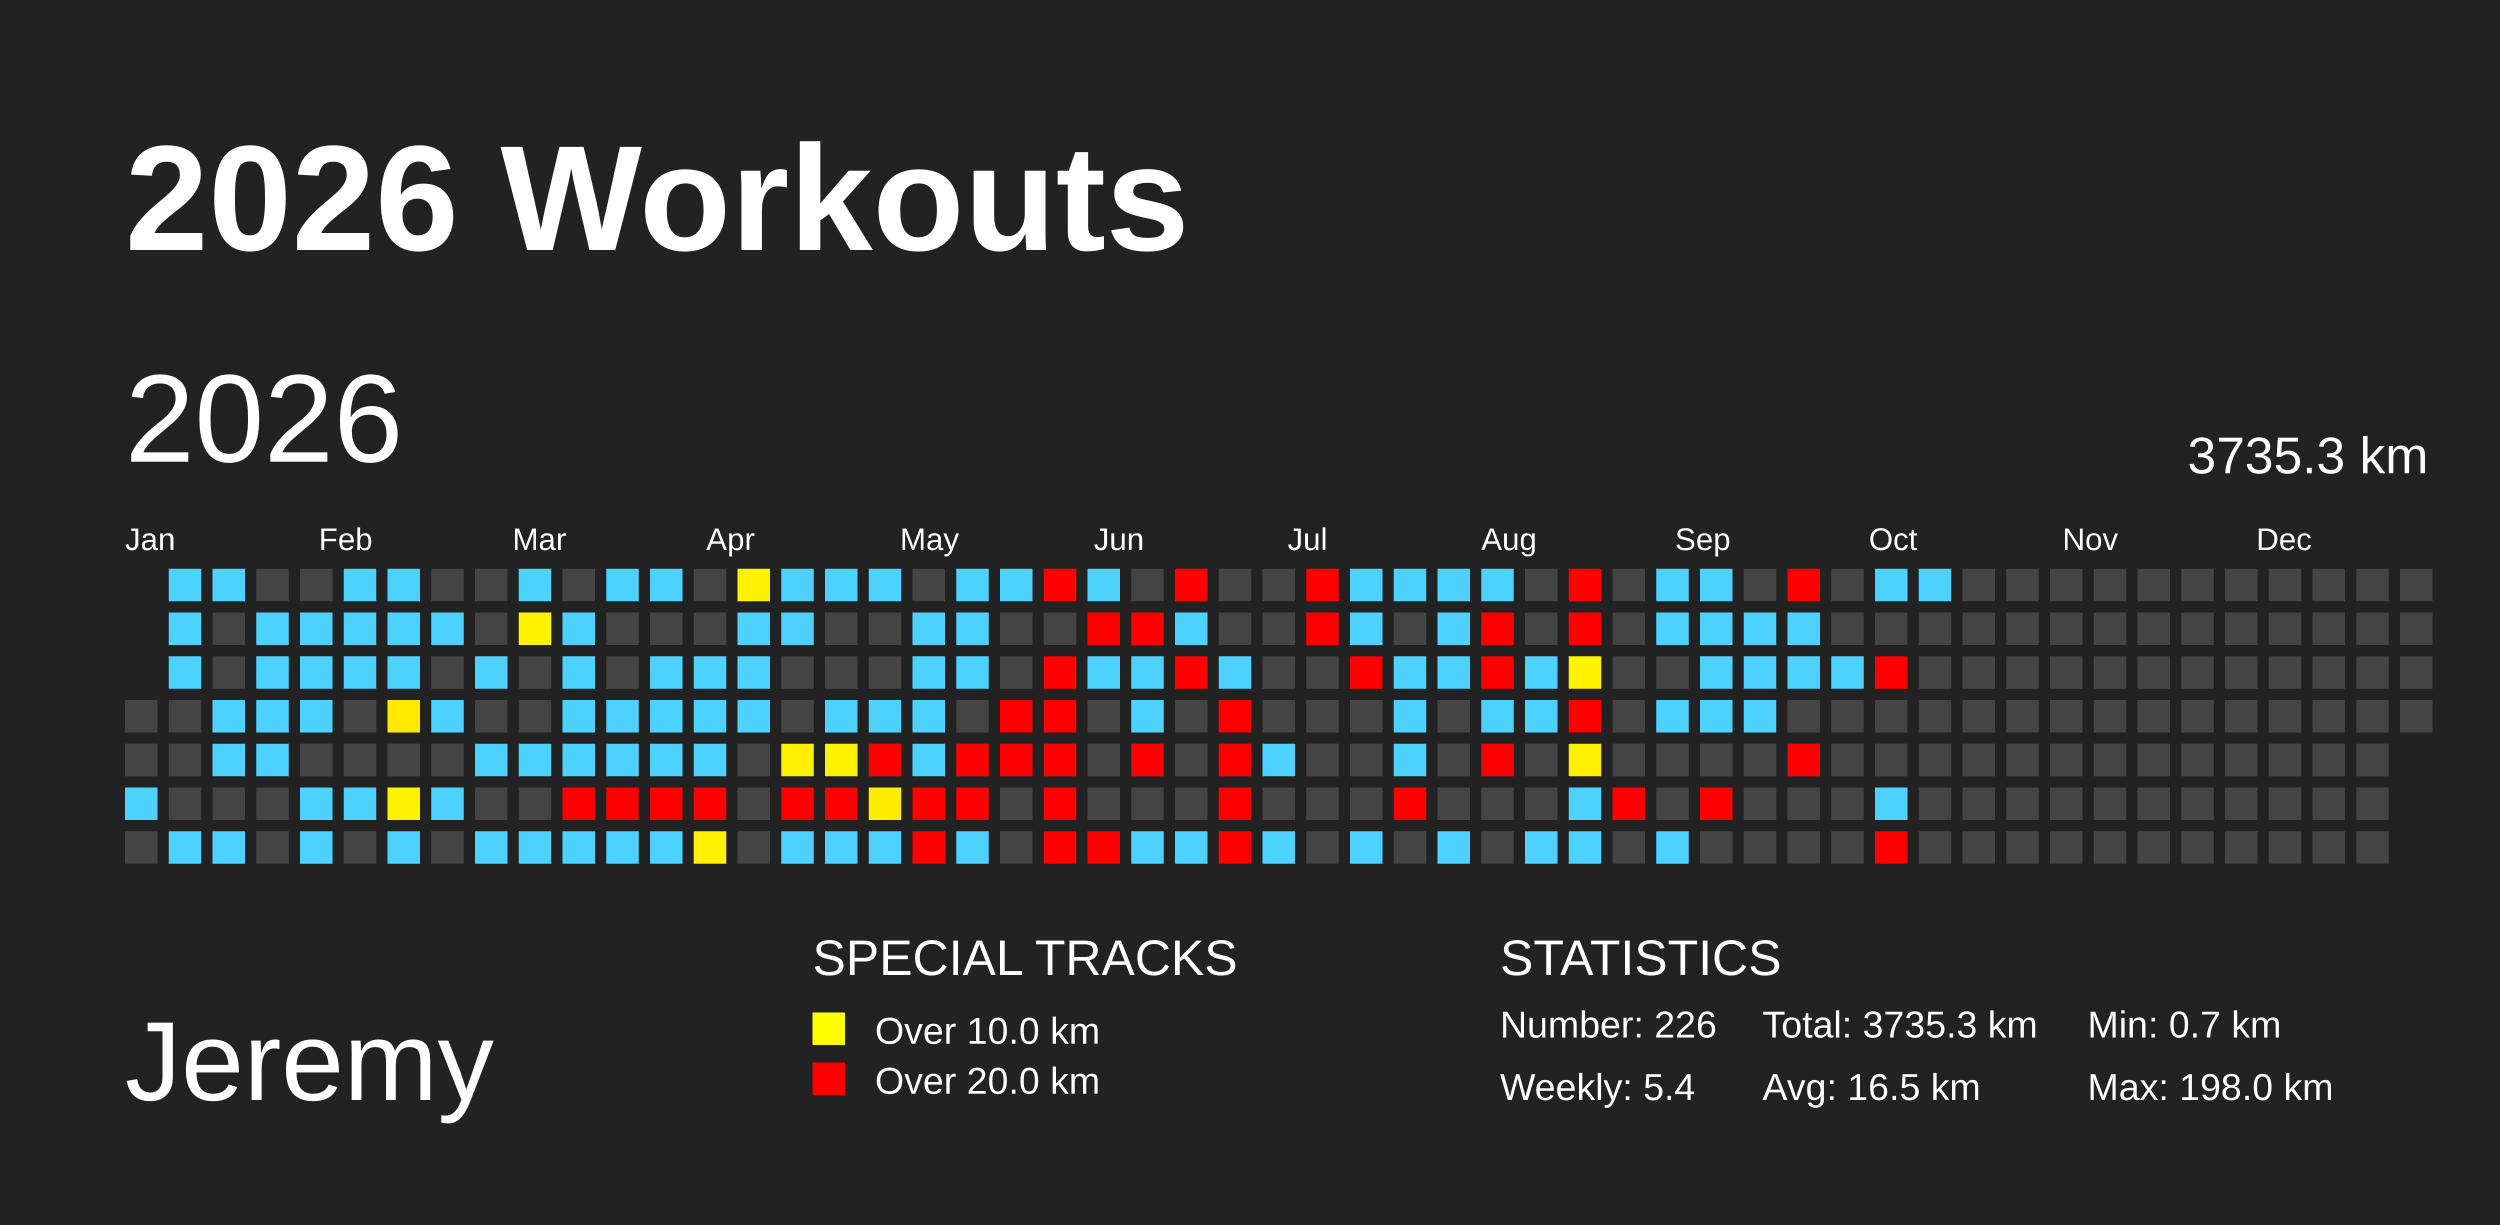
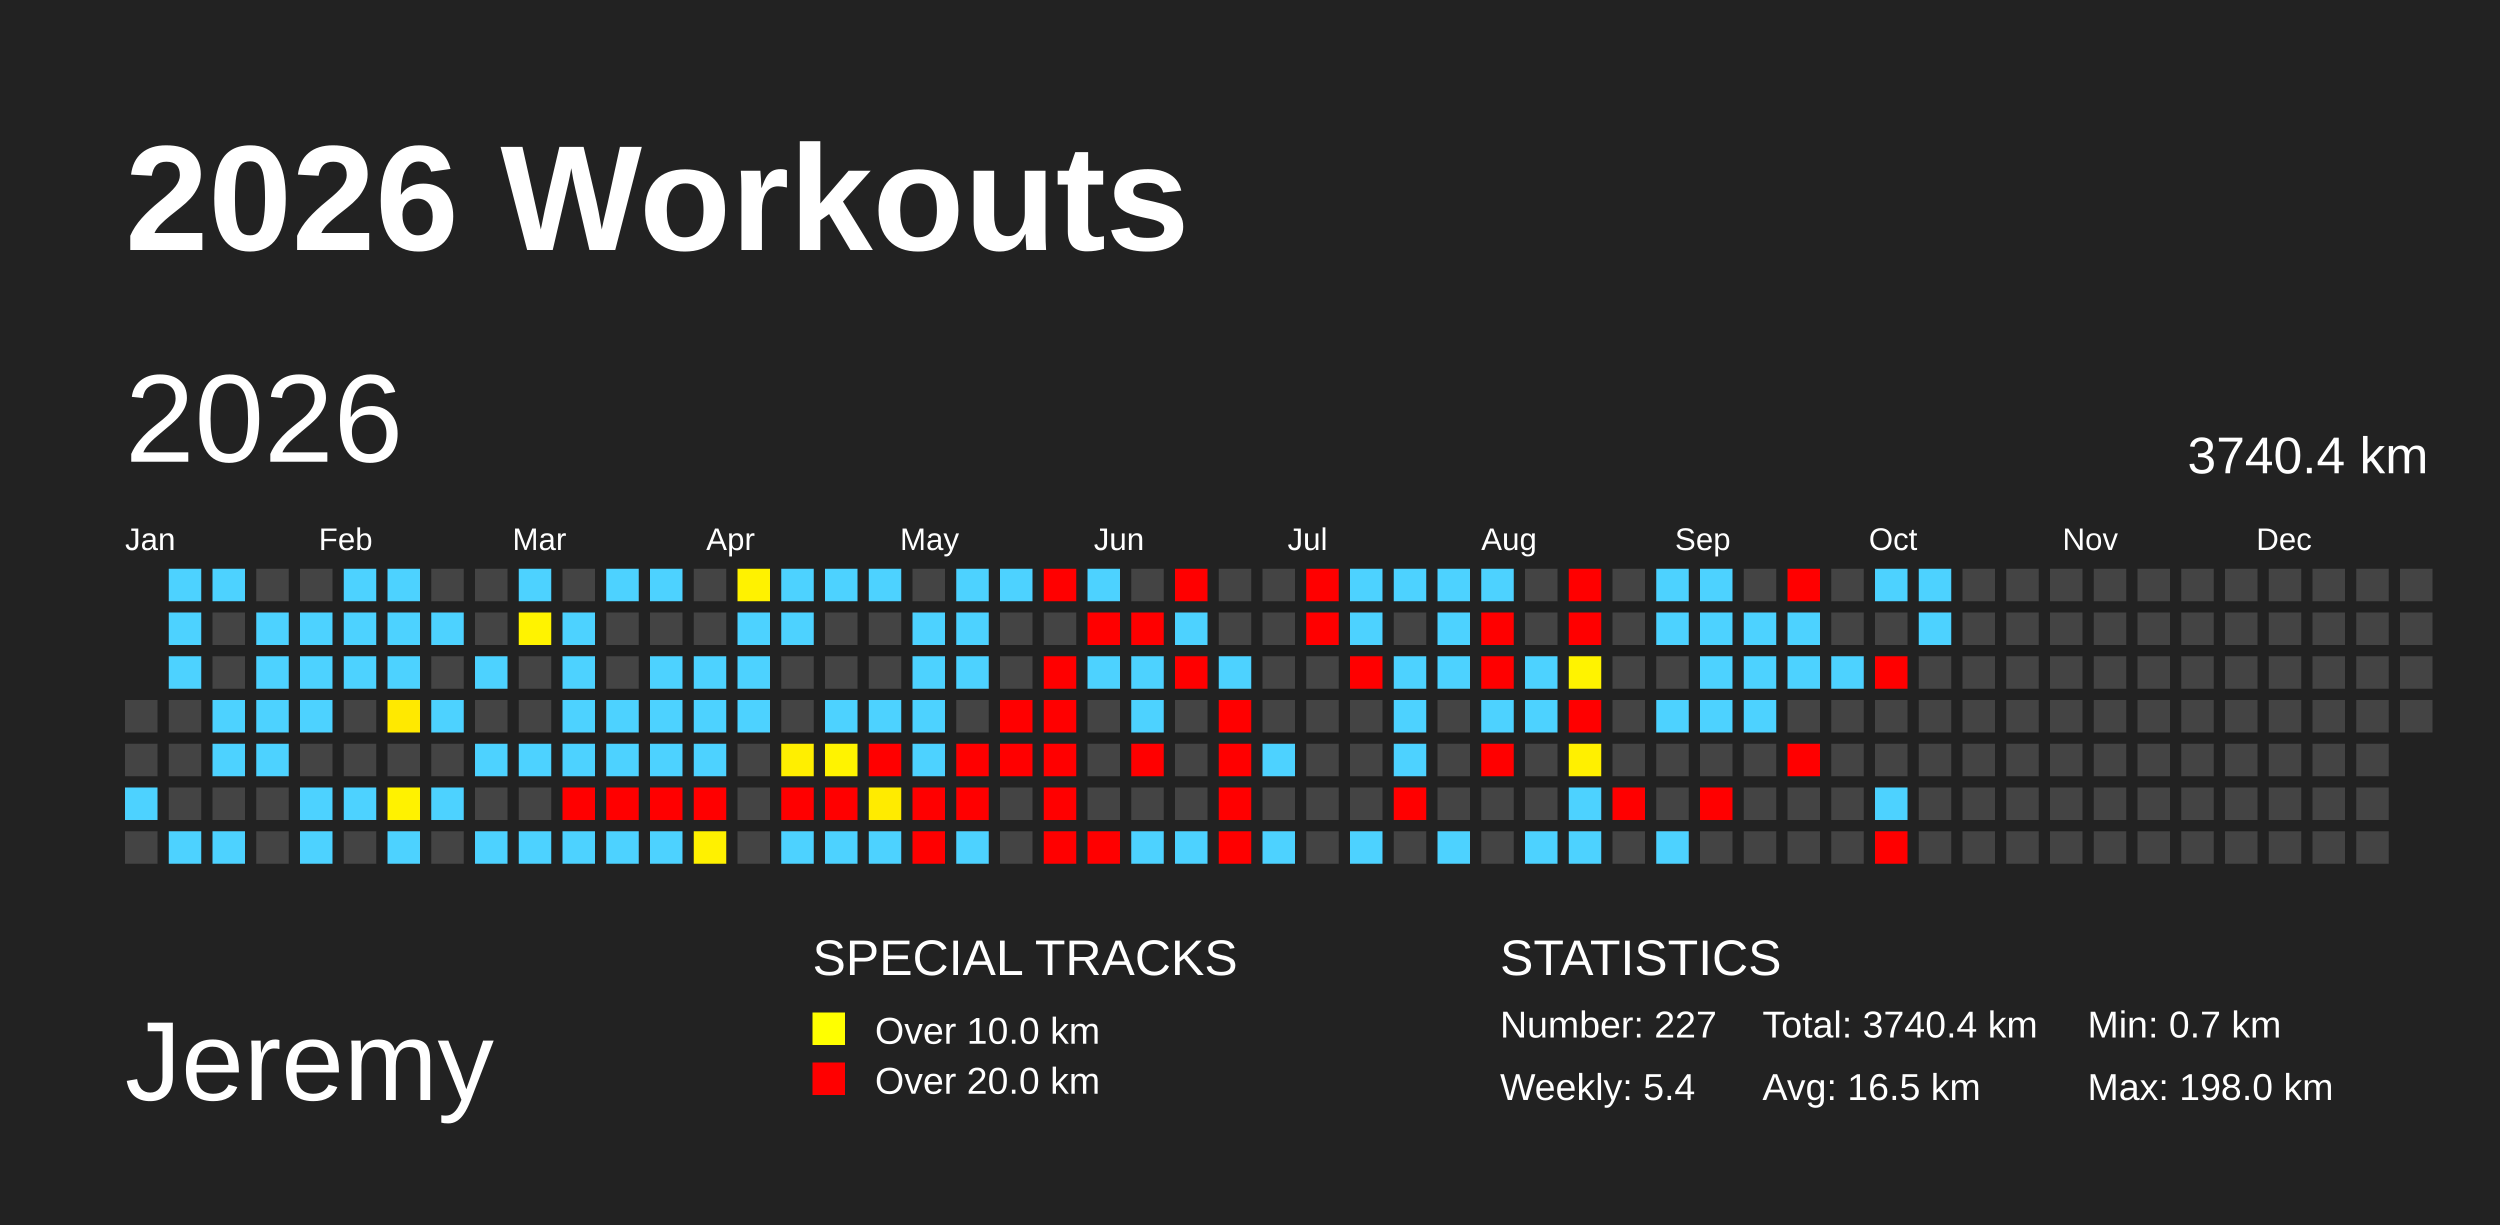
<svg xmlns="http://www.w3.org/2000/svg" baseProfile="full" height="98mm" version="1.1" viewBox="0,0,200,98" width="200mm">
  <defs>
    <pattern height="2" id="indoor-stripe" patternUnits="userSpaceOnUse" width="2">
      <line stroke="white" stroke-opacity="0.45" stroke-width="0.5" x1="0" x2="2" y1="2" y2="0" />
    </pattern>
  </defs>
  <rect fill="#222222" height="98" width="200" x="0" y="0" />
  <text fill="#FFFFFF" style="font-size:12px; font-family:Arial; font-weight:bold;" x="10" y="20">2026 Workouts</text>
  <text fill="#FFFFFF" style="font-size:9px; font-family:Arial" x="10" y="88">Jeremy</text>
  <text fill="#FFFFFF" style="font-size:4px; font-family:Arial" x="65" y="78">SPECIAL TRACKS</text>
  <rect fill="yellow" height="2.6" width="2.6" x="65" y="81" />
  <text fill="#FFFFFF" style="font-size:3px; font-family:Arial" x="70" y="83.5">Over 10.0 km</text>
  <rect fill="red" height="2.6" width="2.6" x="65" y="85" />
  <text fill="#FFFFFF" style="font-size:3px; font-family:Arial" x="70" y="87.5">Over 20.0 km</text>
  <text fill="#FFFFFF" style="font-size:4px; font-family:Arial" x="120" y="78">STATISTICS</text>
-   <text fill="#FFFFFF" style="font-size:3px; font-family:Arial" x="120" y="83">Number: 226</text>
+   <text fill="#FFFFFF" style="font-size:3px; font-family:Arial" x="120" y="83">Number: 227</text>
  <text fill="#FFFFFF" style="font-size:3px; font-family:Arial" x="120" y="88">Weekly: 5.4</text>
-   <text fill="#FFFFFF" style="font-size:3px; font-family:Arial" x="141" y="83">Total: 3735.3 km</text>
+   <text fill="#FFFFFF" style="font-size:3px; font-family:Arial" x="141" y="83">Total: 3740.4 km</text>
  <text fill="#FFFFFF" style="font-size:3px; font-family:Arial" x="141" y="88">Avg: 16.5 km</text>
  <text fill="#FFFFFF" style="font-size:3px; font-family:Arial" x="167" y="83">Min: 0.7 km</text>
  <text fill="#FFFFFF" style="font-size:3px; font-family:Arial" x="167" y="88">Max: 198.0 km</text>
  <text dominant-baseline="hanging" fill="#FFFFFF" style="font-size:10.0px; font-family:Arial;" x="10" y="30">2026</text>
-   <text dominant-baseline="hanging" fill="#FFFFFF" style="font-size:4.125px; font-family:Arial;" x="175" y="35">3735.3 km</text>
+   <text dominant-baseline="hanging" fill="#FFFFFF" style="font-size:4.125px; font-family:Arial;" x="175" y="35">3740.4 km</text>
  <text fill="#FFFFFF" style="font-size:2.5px; font-family:Arial" x="10.0" y="44">Jan</text>
  <text fill="#FFFFFF" style="font-size:2.5px; font-family:Arial" x="25.5" y="44">Feb</text>
  <text fill="#FFFFFF" style="font-size:2.5px; font-family:Arial" x="41.0" y="44">Mar</text>
  <text fill="#FFFFFF" style="font-size:2.5px; font-family:Arial" x="56.5" y="44">Apr</text>
  <text fill="#FFFFFF" style="font-size:2.5px; font-family:Arial" x="72.0" y="44">May</text>
  <text fill="#FFFFFF" style="font-size:2.5px; font-family:Arial" x="87.5" y="44">Jun</text>
  <text fill="#FFFFFF" style="font-size:2.5px; font-family:Arial" x="103.0" y="44">Jul</text>
  <text fill="#FFFFFF" style="font-size:2.5px; font-family:Arial" x="118.5" y="44">Aug</text>
  <text fill="#FFFFFF" style="font-size:2.5px; font-family:Arial" x="134.0" y="44">Sep</text>
  <text fill="#FFFFFF" style="font-size:2.5px; font-family:Arial" x="149.5" y="44">Oct</text>
  <text fill="#FFFFFF" style="font-size:2.5px; font-family:Arial" x="165.0" y="44">Nov</text>
  <text fill="#FFFFFF" style="font-size:2.5px; font-family:Arial" x="180.5" y="44">Dec</text>
  <rect fill="#444444" height="2.6" width="2.6" x="10.0" y="56.0" />
  <rect fill="#444444" height="2.6" width="2.6" x="10.0" y="59.5" />
  <rect fill="#4dd2ff" height="2.6" width="2.6" x="10.0" y="63.0" />
  <rect fill="#444444" height="2.6" width="2.6" x="10.0" y="66.5" />
  <rect fill="#4dd2ff" height="2.6" width="2.6" x="13.5" y="45.5" />
  <rect fill="#4dd2ff" height="2.6" width="2.6" x="13.5" y="49.0" />
  <rect fill="#4dd2ff" height="2.6" width="2.6" x="13.5" y="52.5" />
  <rect fill="#444444" height="2.6" width="2.6" x="13.5" y="56.0" />
  <rect fill="#444444" height="2.6" width="2.6" x="13.5" y="59.5" />
  <rect fill="#444444" height="2.6" width="2.6" x="13.5" y="63.0" />
  <rect fill="#4dd2ff" height="2.6" width="2.6" x="13.5" y="66.5" />
  <rect fill="#4dd2ff" height="2.6" width="2.6" x="17.0" y="45.5" />
  <rect fill="#444444" height="2.6" width="2.6" x="17.0" y="49.0" />
  <rect fill="#444444" height="2.6" width="2.6" x="17.0" y="52.5" />
  <rect fill="#4dd2ff" height="2.6" width="2.6" x="17.0" y="56.0" />
  <rect fill="#4dd2ff" height="2.6" width="2.6" x="17.0" y="59.5" />
  <rect fill="#444444" height="2.6" width="2.6" x="17.0" y="63.0" />
  <rect fill="#4dd2ff" height="2.6" width="2.6" x="17.0" y="66.5" />
  <rect fill="#444444" height="2.6" width="2.6" x="20.5" y="45.5" />
  <rect fill="#4dd2ff" height="2.6" width="2.6" x="20.5" y="49.0" />
  <rect fill="#4dd2ff" height="2.6" width="2.6" x="20.5" y="52.5" />
  <rect fill="#4dd2ff" height="2.6" width="2.6" x="20.5" y="56.0" />
  <rect fill="#4dd2ff" height="2.6" width="2.6" x="20.5" y="59.5" />
  <rect fill="#444444" height="2.6" width="2.6" x="20.5" y="63.0" />
  <rect fill="#444444" height="2.6" width="2.6" x="20.5" y="66.5" />
  <rect fill="#444444" height="2.6" width="2.6" x="24.0" y="45.5" />
  <rect fill="#4dd2ff" height="2.6" width="2.6" x="24.0" y="49.0" />
  <rect fill="#4dd2ff" height="2.6" width="2.6" x="24.0" y="52.5" />
  <rect fill="#4dd2ff" height="2.6" width="2.6" x="24.0" y="56.0" />
  <rect fill="#444444" height="2.6" width="2.6" x="24.0" y="59.5" />
  <rect fill="#4dd2ff" height="2.6" width="2.6" x="24.0" y="63.0" />
  <rect fill="#4dd2ff" height="2.6" width="2.6" x="24.0" y="66.5" />
  <rect fill="#4dd2ff" height="2.6" width="2.6" x="27.5" y="45.5" />
  <rect fill="#4dd2ff" height="2.6" width="2.6" x="27.5" y="49.0" />
  <rect fill="#4dd2ff" height="2.6" width="2.6" x="27.5" y="52.5" />
  <rect fill="#444444" height="2.6" width="2.6" x="27.5" y="56.0" />
  <rect fill="#444444" height="2.6" width="2.6" x="27.5" y="59.5" />
  <rect fill="#4dd2ff" height="2.6" width="2.6" x="27.5" y="63.0" />
  <rect fill="#444444" height="2.6" width="2.6" x="27.5" y="66.5" />
  <rect fill="#4dd2ff" height="2.6" width="2.6" x="31.0" y="45.5" />
  <rect fill="#4dd2ff" height="2.6" width="2.6" x="31.0" y="49.0" />
  <rect fill="#4dd2ff" height="2.6" width="2.6" x="31.0" y="52.5" />
  <rect fill="#ffe900" height="2.6" width="2.6" x="31.0" y="56.0" />
  <rect fill="#444444" height="2.6" width="2.6" x="31.0" y="59.5" />
  <rect fill="#fff200" height="2.6" width="2.6" x="31.0" y="63.0" />
  <rect fill="#4dd2ff" height="2.6" width="2.6" x="31.0" y="66.5" />
  <rect fill="#444444" height="2.6" width="2.6" x="34.5" y="45.5" />
  <rect fill="#4dd2ff" height="2.6" width="2.6" x="34.5" y="49.0" />
  <rect fill="#444444" height="2.6" width="2.6" x="34.5" y="52.5" />
  <rect fill="#4dd2ff" height="2.6" width="2.6" x="34.5" y="56.0" />
  <rect fill="#444444" height="2.6" width="2.6" x="34.5" y="59.5" />
  <rect fill="#4dd2ff" height="2.6" width="2.6" x="34.5" y="63.0" />
  <rect fill="#444444" height="2.6" width="2.6" x="34.5" y="66.5" />
  <rect fill="#444444" height="2.6" width="2.6" x="38.0" y="45.5" />
  <rect fill="#444444" height="2.6" width="2.6" x="38.0" y="49.0" />
  <rect fill="#4dd2ff" height="2.6" width="2.6" x="38.0" y="52.5" />
  <rect fill="#444444" height="2.6" width="2.6" x="38.0" y="56.0" />
  <rect fill="#4dd2ff" height="2.6" width="2.6" x="38.0" y="59.5" />
  <rect fill="#444444" height="2.6" width="2.6" x="38.0" y="63.0" />
  <rect fill="#4dd2ff" height="2.6" width="2.6" x="38.0" y="66.5" />
  <rect fill="#4dd2ff" height="2.6" width="2.6" x="41.5" y="45.5" />
  <rect fill="#fff300" height="2.6" width="2.6" x="41.5" y="49.0" />
  <rect fill="#444444" height="2.6" width="2.6" x="41.5" y="52.5" />
  <rect fill="#444444" height="2.6" width="2.6" x="41.5" y="56.0" />
  <rect fill="#4dd2ff" height="2.6" width="2.6" x="41.5" y="59.5" />
  <rect fill="#444444" height="2.6" width="2.6" x="41.5" y="63.0" />
  <rect fill="#4dd2ff" height="2.6" width="2.6" x="41.5" y="66.5" />
  <rect fill="#444444" height="2.6" width="2.6" x="45.0" y="45.5" />
  <rect fill="#4dd2ff" height="2.6" width="2.6" x="45.0" y="49.0" />
  <rect fill="#4dd2ff" height="2.6" width="2.6" x="45.0" y="52.5" />
  <rect fill="#4dd2ff" height="2.6" width="2.6" x="45.0" y="56.0" />
  <rect fill="#4dd2ff" height="2.6" width="2.6" x="45.0" y="59.5" />
  <rect fill="red" height="2.6" width="2.6" x="45.0" y="63.0" />
  <rect fill="#4dd2ff" height="2.6" width="2.6" x="45.0" y="66.5" />
  <rect fill="#4dd2ff" height="2.6" width="2.6" x="48.5" y="45.5" />
  <rect fill="#444444" height="2.6" width="2.6" x="48.5" y="49.0" />
  <rect fill="#444444" height="2.6" width="2.6" x="48.5" y="52.5" />
  <rect fill="#4dd2ff" height="2.6" width="2.6" x="48.5" y="56.0" />
  <rect fill="#4dd2ff" height="2.6" width="2.6" x="48.5" y="59.5" />
  <rect fill="red" height="2.6" width="2.6" x="48.5" y="63.0" />
  <rect fill="#4dd2ff" height="2.6" width="2.6" x="48.5" y="66.5" />
  <rect fill="#4dd2ff" height="2.6" width="2.6" x="52.0" y="45.5" />
  <rect fill="#444444" height="2.6" width="2.6" x="52.0" y="49.0" />
  <rect fill="#4dd2ff" height="2.6" width="2.6" x="52.0" y="52.5" />
  <rect fill="#4dd2ff" height="2.6" width="2.6" x="52.0" y="56.0" />
  <rect fill="#4dd2ff" height="2.6" width="2.6" x="52.0" y="59.5" />
  <rect fill="red" height="2.6" width="2.6" x="52.0" y="63.0" />
  <rect fill="#4dd2ff" height="2.6" width="2.6" x="52.0" y="66.5" />
  <rect fill="#444444" height="2.6" width="2.6" x="55.5" y="45.5" />
  <rect fill="#444444" height="2.6" width="2.6" x="55.5" y="49.0" />
  <rect fill="#4dd2ff" height="2.6" width="2.6" x="55.5" y="52.5" />
  <rect fill="#4dd2ff" height="2.6" width="2.6" x="55.5" y="56.0" />
  <rect fill="#4dd2ff" height="2.6" width="2.6" x="55.5" y="59.5" />
  <rect fill="red" height="2.6" width="2.6" x="55.5" y="63.0" />
  <rect fill="#fff100" height="2.6" width="2.6" x="55.5" y="66.5" />
  <rect fill="#fff200" height="2.6" width="2.6" x="59.0" y="45.5" />
  <rect fill="#4dd2ff" height="2.6" width="2.6" x="59.0" y="49.0" />
  <rect fill="#4dd2ff" height="2.6" width="2.6" x="59.0" y="52.5" />
  <rect fill="#4dd2ff" height="2.6" width="2.6" x="59.0" y="56.0" />
  <rect fill="#444444" height="2.6" width="2.6" x="59.0" y="59.5" />
  <rect fill="#444444" height="2.6" width="2.6" x="59.0" y="63.0" />
  <rect fill="#444444" height="2.6" width="2.6" x="59.0" y="66.5" />
  <rect fill="#4dd2ff" height="2.6" width="2.6" x="62.5" y="45.5" />
  <rect fill="#4dd2ff" height="2.6" width="2.6" x="62.5" y="49.0" />
  <rect fill="#444444" height="2.6" width="2.6" x="62.5" y="52.5" />
  <rect fill="#444444" height="2.6" width="2.6" x="62.5" y="56.0" />
  <rect fill="#ffef00" height="2.6" width="2.6" x="62.5" y="59.5" />
  <rect fill="red" height="2.6" width="2.6" x="62.5" y="63.0" />
  <rect fill="#4dd2ff" height="2.6" width="2.6" x="62.5" y="66.5" />
  <rect fill="#4dd2ff" height="2.6" width="2.6" x="66.0" y="45.5" />
  <rect fill="#444444" height="2.6" width="2.6" x="66.0" y="49.0" />
  <rect fill="#444444" height="2.6" width="2.6" x="66.0" y="52.5" />
  <rect fill="#4dd2ff" height="2.6" width="2.6" x="66.0" y="56.0" />
  <rect fill="#fff300" height="2.6" width="2.6" x="66.0" y="59.5" />
  <rect fill="red" height="2.6" width="2.6" x="66.0" y="63.0" />
  <rect fill="#4dd2ff" height="2.6" width="2.6" x="66.0" y="66.5" />
  <rect fill="#4dd2ff" height="2.6" width="2.6" x="69.5" y="45.5" />
  <rect fill="#444444" height="2.6" width="2.6" x="69.5" y="49.0" />
  <rect fill="#444444" height="2.6" width="2.6" x="69.5" y="52.5" />
  <rect fill="#4dd2ff" height="2.6" width="2.6" x="69.5" y="56.0" />
  <rect fill="red" height="2.6" width="2.6" x="69.5" y="59.5" />
  <rect fill="#ffeb00" height="2.6" width="2.6" x="69.5" y="63.0" />
  <rect fill="#4dd2ff" height="2.6" width="2.6" x="69.5" y="66.5" />
  <rect fill="#444444" height="2.6" width="2.6" x="73.0" y="45.5" />
  <rect fill="#4dd2ff" height="2.6" width="2.6" x="73.0" y="49.0" />
  <rect fill="#4dd2ff" height="2.6" width="2.6" x="73.0" y="52.5" />
  <rect fill="#4dd2ff" height="2.6" width="2.6" x="73.0" y="56.0" />
  <rect fill="#4dd2ff" height="2.6" width="2.6" x="73.0" y="59.5" />
  <rect fill="red" height="2.6" width="2.6" x="73.0" y="63.0" />
  <rect fill="red" height="2.6" width="2.6" x="73.0" y="66.5" />
  <rect fill="#4dd2ff" height="2.6" width="2.6" x="76.5" y="45.5" />
  <rect fill="#4dd2ff" height="2.6" width="2.6" x="76.5" y="49.0" />
  <rect fill="#4dd2ff" height="2.6" width="2.6" x="76.5" y="52.5" />
  <rect fill="#444444" height="2.6" width="2.6" x="76.5" y="56.0" />
  <rect fill="red" height="2.6" width="2.6" x="76.5" y="59.5" />
  <rect fill="red" height="2.6" width="2.6" x="76.5" y="63.0" />
  <rect fill="#4dd2ff" height="2.6" width="2.6" x="76.5" y="66.5" />
  <rect fill="#4dd2ff" height="2.6" width="2.6" x="80.0" y="45.5" />
  <rect fill="#444444" height="2.6" width="2.6" x="80.0" y="49.0" />
  <rect fill="#444444" height="2.6" width="2.6" x="80.0" y="52.5" />
  <rect fill="red" height="2.6" width="2.6" x="80.0" y="56.0" />
  <rect fill="red" height="2.6" width="2.6" x="80.0" y="59.5" />
  <rect fill="#444444" height="2.6" width="2.6" x="80.0" y="63.0" />
  <rect fill="#444444" height="2.6" width="2.6" x="80.0" y="66.5" />
  <rect fill="red" height="2.6" width="2.6" x="83.5" y="45.5" />
  <rect fill="#444444" height="2.6" width="2.6" x="83.5" y="49.0" />
  <rect fill="red" height="2.6" width="2.6" x="83.5" y="52.5" />
  <rect fill="red" height="2.6" width="2.6" x="83.5" y="56.0" />
  <rect fill="red" height="2.6" width="2.6" x="83.5" y="59.5" />
  <rect fill="red" height="2.6" width="2.6" x="83.5" y="63.0" />
  <rect fill="red" height="2.6" width="2.6" x="83.5" y="66.5" />
  <rect fill="#4dd2ff" height="2.6" width="2.6" x="87.0" y="45.5" />
  <rect fill="red" height="2.6" width="2.6" x="87.0" y="49.0" />
  <rect fill="#4dd2ff" height="2.6" width="2.6" x="87.0" y="52.5" />
  <rect fill="#444444" height="2.6" width="2.6" x="87.0" y="56.0" />
  <rect fill="#444444" height="2.6" width="2.6" x="87.0" y="59.5" />
  <rect fill="#444444" height="2.6" width="2.6" x="87.0" y="63.0" />
  <rect fill="red" height="2.6" width="2.6" x="87.0" y="66.5" />
  <rect fill="#444444" height="2.6" width="2.6" x="90.5" y="45.5" />
  <rect fill="red" height="2.6" width="2.6" x="90.5" y="49.0" />
  <rect fill="#4dd2ff" height="2.6" width="2.6" x="90.5" y="52.5" />
  <rect fill="#4dd2ff" height="2.6" width="2.6" x="90.5" y="56.0" />
  <rect fill="red" height="2.6" width="2.6" x="90.5" y="59.5" />
  <rect fill="#444444" height="2.6" width="2.6" x="90.5" y="63.0" />
  <rect fill="#4dd2ff" height="2.6" width="2.6" x="90.5" y="66.5" />
  <rect fill="red" height="2.6" width="2.6" x="94.0" y="45.5" />
  <rect fill="#4dd2ff" height="2.6" width="2.6" x="94.0" y="49.0" />
  <rect fill="red" height="2.6" width="2.6" x="94.0" y="52.5" />
  <rect fill="#444444" height="2.6" width="2.6" x="94.0" y="56.0" />
  <rect fill="#444444" height="2.6" width="2.6" x="94.0" y="59.5" />
  <rect fill="#444444" height="2.6" width="2.6" x="94.0" y="63.0" />
  <rect fill="#4dd2ff" height="2.6" width="2.6" x="94.0" y="66.5" />
  <rect fill="#444444" height="2.6" width="2.6" x="97.5" y="45.5" />
  <rect fill="#444444" height="2.6" width="2.6" x="97.5" y="49.0" />
  <rect fill="#4dd2ff" height="2.6" width="2.6" x="97.5" y="52.5" />
  <rect fill="red" height="2.6" width="2.6" x="97.5" y="56.0" />
  <rect fill="red" height="2.6" width="2.6" x="97.5" y="59.5" />
  <rect fill="red" height="2.6" width="2.6" x="97.5" y="63.0" />
  <rect fill="red" height="2.6" width="2.6" x="97.5" y="66.5" />
  <rect fill="#444444" height="2.6" width="2.6" x="101.0" y="45.5" />
  <rect fill="#444444" height="2.6" width="2.6" x="101.0" y="49.0" />
  <rect fill="#444444" height="2.6" width="2.6" x="101.0" y="52.5" />
  <rect fill="#444444" height="2.6" width="2.6" x="101.0" y="56.0" />
  <rect fill="#4dd2ff" height="2.6" width="2.6" x="101.0" y="59.5" />
  <rect fill="#444444" height="2.6" width="2.6" x="101.0" y="63.0" />
  <rect fill="#4dd2ff" height="2.6" width="2.6" x="101.0" y="66.5" />
  <rect fill="red" height="2.6" width="2.6" x="104.5" y="45.5" />
  <rect fill="red" height="2.6" width="2.6" x="104.5" y="49.0" />
  <rect fill="#444444" height="2.6" width="2.6" x="104.5" y="52.5" />
  <rect fill="#444444" height="2.6" width="2.6" x="104.5" y="56.0" />
  <rect fill="#444444" height="2.6" width="2.6" x="104.5" y="59.5" />
  <rect fill="#444444" height="2.6" width="2.6" x="104.5" y="63.0" />
  <rect fill="#444444" height="2.6" width="2.6" x="104.5" y="66.5" />
  <rect fill="#4dd2ff" height="2.6" width="2.6" x="108.0" y="45.5" />
  <rect fill="#4dd2ff" height="2.6" width="2.6" x="108.0" y="49.0" />
  <rect fill="red" height="2.6" width="2.6" x="108.0" y="52.5" />
  <rect fill="#444444" height="2.6" width="2.6" x="108.0" y="56.0" />
  <rect fill="#444444" height="2.6" width="2.6" x="108.0" y="59.5" />
  <rect fill="#444444" height="2.6" width="2.6" x="108.0" y="63.0" />
  <rect fill="#4dd2ff" height="2.6" width="2.6" x="108.0" y="66.5" />
  <rect fill="#4dd2ff" height="2.6" width="2.6" x="111.5" y="45.5" />
  <rect fill="#444444" height="2.6" width="2.6" x="111.5" y="49.0" />
  <rect fill="#4dd2ff" height="2.6" width="2.6" x="111.5" y="52.5" />
  <rect fill="#4dd2ff" height="2.6" width="2.6" x="111.5" y="56.0" />
  <rect fill="#4dd2ff" height="2.6" width="2.6" x="111.5" y="59.5" />
  <rect fill="red" height="2.6" width="2.6" x="111.5" y="63.0" />
  <rect fill="#444444" height="2.6" width="2.6" x="111.5" y="66.5" />
  <rect fill="#4dd2ff" height="2.6" width="2.6" x="115.0" y="45.5" />
  <rect fill="#4dd2ff" height="2.6" width="2.6" x="115.0" y="49.0" />
  <rect fill="#4dd2ff" height="2.6" width="2.6" x="115.0" y="52.5" />
  <rect fill="#444444" height="2.6" width="2.6" x="115.0" y="56.0" />
  <rect fill="#444444" height="2.6" width="2.6" x="115.0" y="59.5" />
  <rect fill="#444444" height="2.6" width="2.6" x="115.0" y="63.0" />
  <rect fill="#4dd2ff" height="2.6" width="2.6" x="115.0" y="66.5" />
  <rect fill="#4dd2ff" height="2.6" width="2.6" x="118.5" y="45.5" />
  <rect fill="red" height="2.6" width="2.6" x="118.5" y="49.0" />
  <rect fill="red" height="2.6" width="2.6" x="118.5" y="52.5" />
  <rect fill="#4dd2ff" height="2.6" width="2.6" x="118.5" y="56.0" />
  <rect fill="red" height="2.6" width="2.6" x="118.5" y="59.5" />
  <rect fill="#444444" height="2.6" width="2.6" x="118.5" y="63.0" />
  <rect fill="#444444" height="2.6" width="2.6" x="118.5" y="66.5" />
  <rect fill="#444444" height="2.6" width="2.6" x="122.0" y="45.5" />
  <rect fill="#444444" height="2.6" width="2.6" x="122.0" y="49.0" />
  <rect fill="#4dd2ff" height="2.6" width="2.6" x="122.0" y="52.5" />
  <rect fill="#4dd2ff" height="2.6" width="2.6" x="122.0" y="56.0" />
  <rect fill="#444444" height="2.6" width="2.6" x="122.0" y="59.5" />
  <rect fill="#444444" height="2.6" width="2.6" x="122.0" y="63.0" />
  <rect fill="#4dd2ff" height="2.6" width="2.6" x="122.0" y="66.5" />
  <rect fill="red" height="2.6" width="2.6" x="125.5" y="45.5" />
  <rect fill="red" height="2.6" width="2.6" x="125.5" y="49.0" />
  <rect fill="#fff300" height="2.6" width="2.6" x="125.5" y="52.5" />
  <rect fill="red" height="2.6" width="2.6" x="125.5" y="56.0" />
  <rect fill="#fff000" height="2.6" width="2.6" x="125.5" y="59.5" />
  <rect fill="#4dd2ff" height="2.6" width="2.6" x="125.5" y="63.0" />
  <rect fill="#4dd2ff" height="2.6" width="2.6" x="125.5" y="66.5" />
  <rect fill="#444444" height="2.6" width="2.6" x="129.0" y="45.5" />
  <rect fill="#444444" height="2.6" width="2.6" x="129.0" y="49.0" />
  <rect fill="#444444" height="2.6" width="2.6" x="129.0" y="52.5" />
  <rect fill="#444444" height="2.6" width="2.6" x="129.0" y="56.0" />
  <rect fill="#444444" height="2.6" width="2.6" x="129.0" y="59.5" />
  <rect fill="red" height="2.6" width="2.6" x="129.0" y="63.0" />
  <rect fill="#444444" height="2.6" width="2.6" x="129.0" y="66.5" />
  <rect fill="#4dd2ff" height="2.6" width="2.6" x="132.5" y="45.5" />
  <rect fill="#4dd2ff" height="2.6" width="2.6" x="132.5" y="49.0" />
  <rect fill="#444444" height="2.6" width="2.6" x="132.5" y="52.5" />
  <rect fill="#4dd2ff" height="2.6" width="2.6" x="132.5" y="56.0" />
  <rect fill="#444444" height="2.6" width="2.6" x="132.5" y="59.5" />
  <rect fill="#444444" height="2.6" width="2.6" x="132.5" y="63.0" />
  <rect fill="#4dd2ff" height="2.6" width="2.6" x="132.5" y="66.5" />
  <rect fill="#4dd2ff" height="2.6" width="2.6" x="136.0" y="45.5" />
  <rect fill="#4dd2ff" height="2.6" width="2.6" x="136.0" y="49.0" />
  <rect fill="#4dd2ff" height="2.6" width="2.6" x="136.0" y="52.5" />
  <rect fill="#4dd2ff" height="2.6" width="2.6" x="136.0" y="56.0" />
  <rect fill="#444444" height="2.6" width="2.6" x="136.0" y="59.5" />
  <rect fill="red" height="2.6" width="2.6" x="136.0" y="63.0" />
  <rect fill="#444444" height="2.6" width="2.6" x="136.0" y="66.5" />
  <rect fill="#444444" height="2.6" width="2.6" x="139.5" y="45.5" />
  <rect fill="#4dd2ff" height="2.6" width="2.6" x="139.5" y="49.0" />
  <rect fill="#4dd2ff" height="2.6" width="2.6" x="139.5" y="52.5" />
  <rect fill="#4dd2ff" height="2.6" width="2.6" x="139.5" y="56.0" />
  <rect fill="#444444" height="2.6" width="2.6" x="139.5" y="59.5" />
  <rect fill="#444444" height="2.6" width="2.6" x="139.5" y="63.0" />
  <rect fill="#444444" height="2.6" width="2.6" x="139.5" y="66.5" />
  <rect fill="red" height="2.6" width="2.6" x="143.0" y="45.5" />
  <rect fill="#4dd2ff" height="2.6" width="2.6" x="143.0" y="49.0" />
  <rect fill="#4dd2ff" height="2.6" width="2.6" x="143.0" y="52.5" />
  <rect fill="#444444" height="2.6" width="2.6" x="143.0" y="56.0" />
  <rect fill="red" height="2.6" width="2.6" x="143.0" y="59.5" />
  <rect fill="#444444" height="2.6" width="2.6" x="143.0" y="63.0" />
  <rect fill="#444444" height="2.6" width="2.6" x="143.0" y="66.5" />
  <rect fill="#444444" height="2.6" width="2.6" x="146.5" y="45.5" />
  <rect fill="#444444" height="2.6" width="2.6" x="146.5" y="49.0" />
  <rect fill="#4dd2ff" height="2.6" width="2.6" x="146.5" y="52.5" />
  <rect fill="#444444" height="2.6" width="2.6" x="146.5" y="56.0" />
  <rect fill="#444444" height="2.6" width="2.6" x="146.5" y="59.5" />
  <rect fill="#444444" height="2.6" width="2.6" x="146.5" y="63.0" />
  <rect fill="#444444" height="2.6" width="2.6" x="146.5" y="66.5" />
  <rect fill="#4dd2ff" height="2.6" width="2.6" x="150.0" y="45.5" />
  <rect fill="#444444" height="2.6" width="2.6" x="150.0" y="49.0" />
  <rect fill="red" height="2.6" width="2.6" x="150.0" y="52.5" />
  <rect fill="#444444" height="2.6" width="2.6" x="150.0" y="56.0" />
  <rect fill="#444444" height="2.6" width="2.6" x="150.0" y="59.5" />
  <rect fill="#4dd2ff" height="2.6" width="2.6" x="150.0" y="63.0" />
  <rect fill="red" height="2.6" width="2.6" x="150.0" y="66.5" />
  <rect fill="#4dd2ff" height="2.6" width="2.6" x="153.5" y="45.5" />
-   <rect fill="#444444" height="2.6" width="2.6" x="153.5" y="49.0" />
+   <rect fill="#4dd2ff" height="2.6" width="2.6" x="153.5" y="49.0" />
  <rect fill="#444444" height="2.6" width="2.6" x="153.5" y="52.5" />
  <rect fill="#444444" height="2.6" width="2.6" x="153.5" y="56.0" />
  <rect fill="#444444" height="2.6" width="2.6" x="153.5" y="59.5" />
  <rect fill="#444444" height="2.6" width="2.6" x="153.5" y="63.0" />
  <rect fill="#444444" height="2.6" width="2.6" x="153.5" y="66.5" />
  <rect fill="#444444" height="2.6" width="2.6" x="157.0" y="45.5" />
  <rect fill="#444444" height="2.6" width="2.6" x="157.0" y="49.0" />
  <rect fill="#444444" height="2.6" width="2.6" x="157.0" y="52.5" />
  <rect fill="#444444" height="2.6" width="2.6" x="157.0" y="56.0" />
  <rect fill="#444444" height="2.6" width="2.6" x="157.0" y="59.5" />
  <rect fill="#444444" height="2.6" width="2.6" x="157.0" y="63.0" />
  <rect fill="#444444" height="2.6" width="2.6" x="157.0" y="66.5" />
  <rect fill="#444444" height="2.6" width="2.6" x="160.5" y="45.5" />
  <rect fill="#444444" height="2.6" width="2.6" x="160.5" y="49.0" />
  <rect fill="#444444" height="2.6" width="2.6" x="160.5" y="52.5" />
  <rect fill="#444444" height="2.6" width="2.6" x="160.5" y="56.0" />
  <rect fill="#444444" height="2.6" width="2.6" x="160.5" y="59.5" />
  <rect fill="#444444" height="2.6" width="2.6" x="160.5" y="63.0" />
  <rect fill="#444444" height="2.6" width="2.6" x="160.5" y="66.5" />
  <rect fill="#444444" height="2.6" width="2.6" x="164.0" y="45.5" />
  <rect fill="#444444" height="2.6" width="2.6" x="164.0" y="49.0" />
  <rect fill="#444444" height="2.6" width="2.6" x="164.0" y="52.5" />
  <rect fill="#444444" height="2.6" width="2.6" x="164.0" y="56.0" />
  <rect fill="#444444" height="2.6" width="2.6" x="164.0" y="59.5" />
  <rect fill="#444444" height="2.6" width="2.6" x="164.0" y="63.0" />
  <rect fill="#444444" height="2.6" width="2.6" x="164.0" y="66.5" />
  <rect fill="#444444" height="2.6" width="2.6" x="167.5" y="45.5" />
  <rect fill="#444444" height="2.6" width="2.6" x="167.5" y="49.0" />
  <rect fill="#444444" height="2.6" width="2.6" x="167.5" y="52.5" />
  <rect fill="#444444" height="2.6" width="2.6" x="167.5" y="56.0" />
  <rect fill="#444444" height="2.6" width="2.6" x="167.5" y="59.5" />
  <rect fill="#444444" height="2.6" width="2.6" x="167.5" y="63.0" />
  <rect fill="#444444" height="2.6" width="2.6" x="167.5" y="66.5" />
  <rect fill="#444444" height="2.6" width="2.6" x="171.0" y="45.5" />
  <rect fill="#444444" height="2.6" width="2.6" x="171.0" y="49.0" />
  <rect fill="#444444" height="2.6" width="2.6" x="171.0" y="52.5" />
  <rect fill="#444444" height="2.6" width="2.6" x="171.0" y="56.0" />
  <rect fill="#444444" height="2.6" width="2.6" x="171.0" y="59.5" />
  <rect fill="#444444" height="2.6" width="2.6" x="171.0" y="63.0" />
  <rect fill="#444444" height="2.6" width="2.6" x="171.0" y="66.5" />
  <rect fill="#444444" height="2.6" width="2.6" x="174.5" y="45.5" />
  <rect fill="#444444" height="2.6" width="2.6" x="174.5" y="49.0" />
  <rect fill="#444444" height="2.6" width="2.6" x="174.5" y="52.5" />
  <rect fill="#444444" height="2.6" width="2.6" x="174.5" y="56.0" />
  <rect fill="#444444" height="2.6" width="2.6" x="174.5" y="59.5" />
  <rect fill="#444444" height="2.6" width="2.6" x="174.5" y="63.0" />
  <rect fill="#444444" height="2.6" width="2.6" x="174.5" y="66.5" />
  <rect fill="#444444" height="2.6" width="2.6" x="178.0" y="45.5" />
  <rect fill="#444444" height="2.6" width="2.6" x="178.0" y="49.0" />
  <rect fill="#444444" height="2.6" width="2.6" x="178.0" y="52.5" />
  <rect fill="#444444" height="2.6" width="2.6" x="178.0" y="56.0" />
  <rect fill="#444444" height="2.6" width="2.6" x="178.0" y="59.5" />
  <rect fill="#444444" height="2.6" width="2.6" x="178.0" y="63.0" />
  <rect fill="#444444" height="2.6" width="2.6" x="178.0" y="66.5" />
  <rect fill="#444444" height="2.6" width="2.6" x="181.5" y="45.5" />
  <rect fill="#444444" height="2.6" width="2.6" x="181.5" y="49.0" />
  <rect fill="#444444" height="2.6" width="2.6" x="181.5" y="52.5" />
  <rect fill="#444444" height="2.6" width="2.6" x="181.5" y="56.0" />
  <rect fill="#444444" height="2.6" width="2.6" x="181.5" y="59.5" />
  <rect fill="#444444" height="2.6" width="2.6" x="181.5" y="63.0" />
  <rect fill="#444444" height="2.6" width="2.6" x="181.5" y="66.5" />
  <rect fill="#444444" height="2.6" width="2.6" x="185.0" y="45.5" />
  <rect fill="#444444" height="2.6" width="2.6" x="185.0" y="49.0" />
  <rect fill="#444444" height="2.6" width="2.6" x="185.0" y="52.5" />
  <rect fill="#444444" height="2.6" width="2.6" x="185.0" y="56.0" />
  <rect fill="#444444" height="2.6" width="2.6" x="185.0" y="59.5" />
  <rect fill="#444444" height="2.6" width="2.6" x="185.0" y="63.0" />
  <rect fill="#444444" height="2.6" width="2.6" x="185.0" y="66.5" />
  <rect fill="#444444" height="2.6" width="2.6" x="188.5" y="45.5" />
  <rect fill="#444444" height="2.6" width="2.6" x="188.5" y="49.0" />
  <rect fill="#444444" height="2.6" width="2.6" x="188.5" y="52.5" />
  <rect fill="#444444" height="2.6" width="2.6" x="188.5" y="56.0" />
  <rect fill="#444444" height="2.6" width="2.6" x="188.5" y="59.5" />
  <rect fill="#444444" height="2.6" width="2.6" x="188.5" y="63.0" />
  <rect fill="#444444" height="2.6" width="2.6" x="188.5" y="66.5" />
  <rect fill="#444444" height="2.6" width="2.6" x="192.0" y="45.5" />
  <rect fill="#444444" height="2.6" width="2.6" x="192.0" y="49.0" />
  <rect fill="#444444" height="2.6" width="2.6" x="192.0" y="52.5" />
  <rect fill="#444444" height="2.6" width="2.6" x="192.0" y="56.0" />
</svg>
